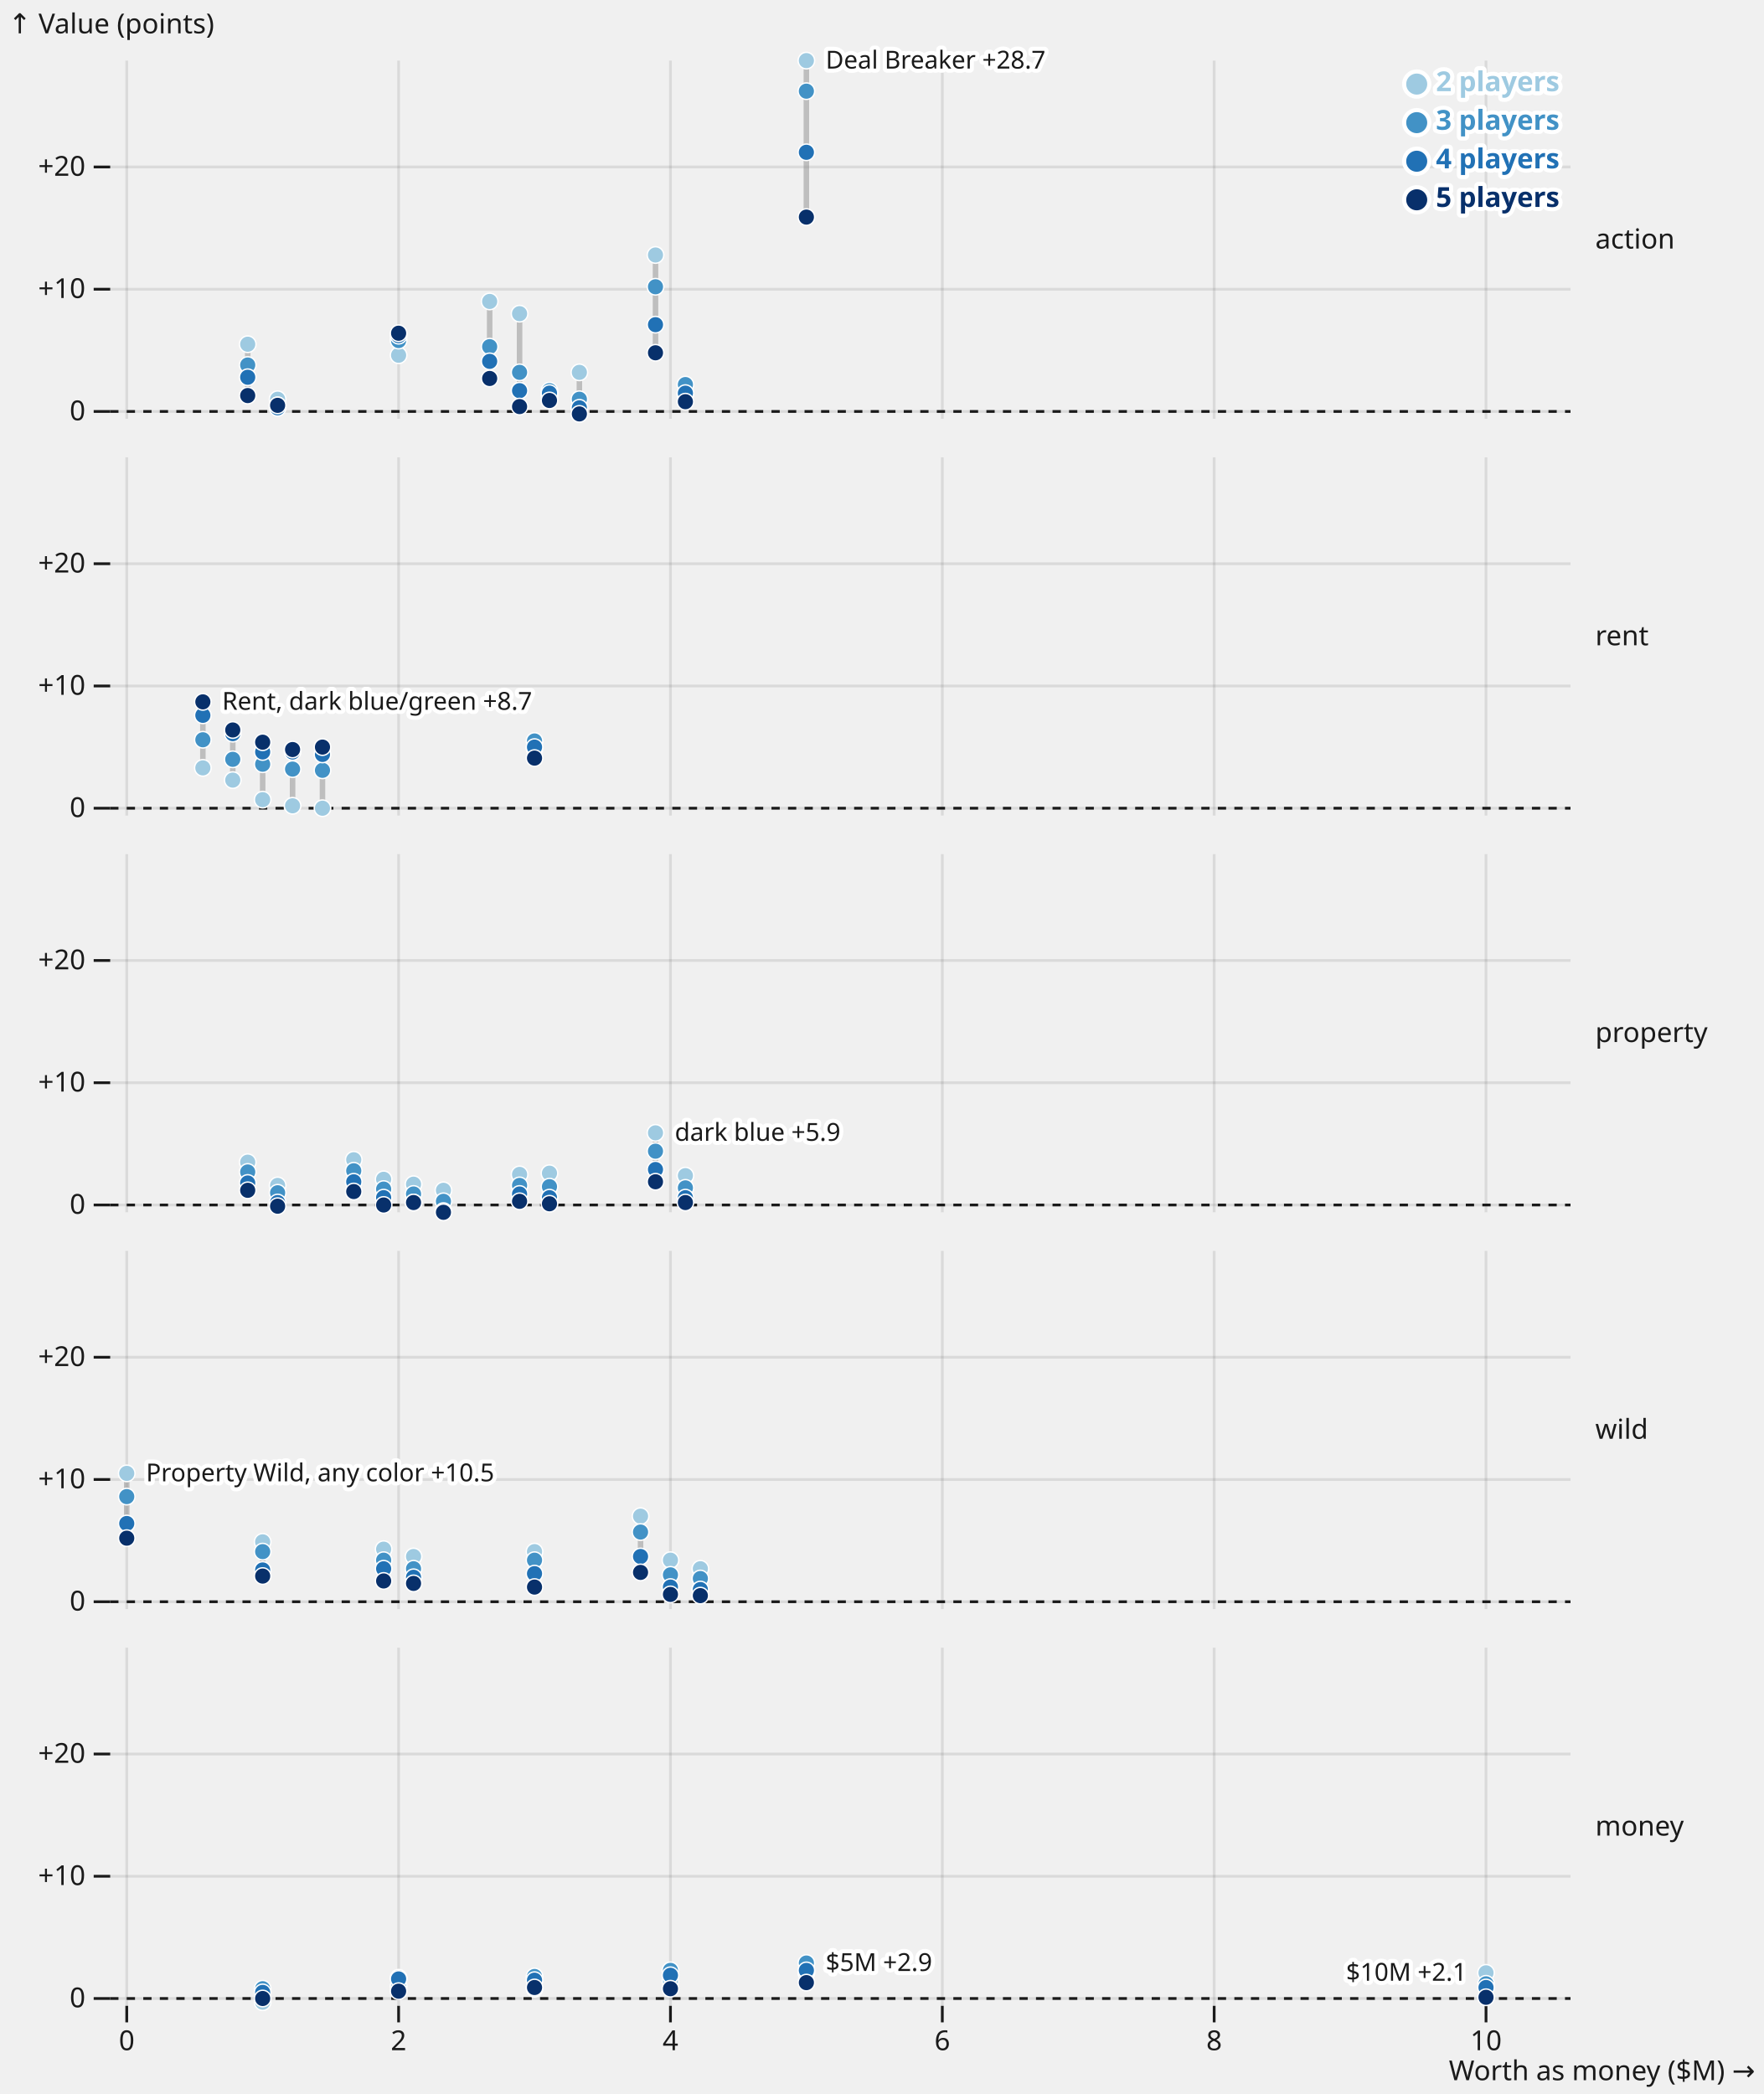
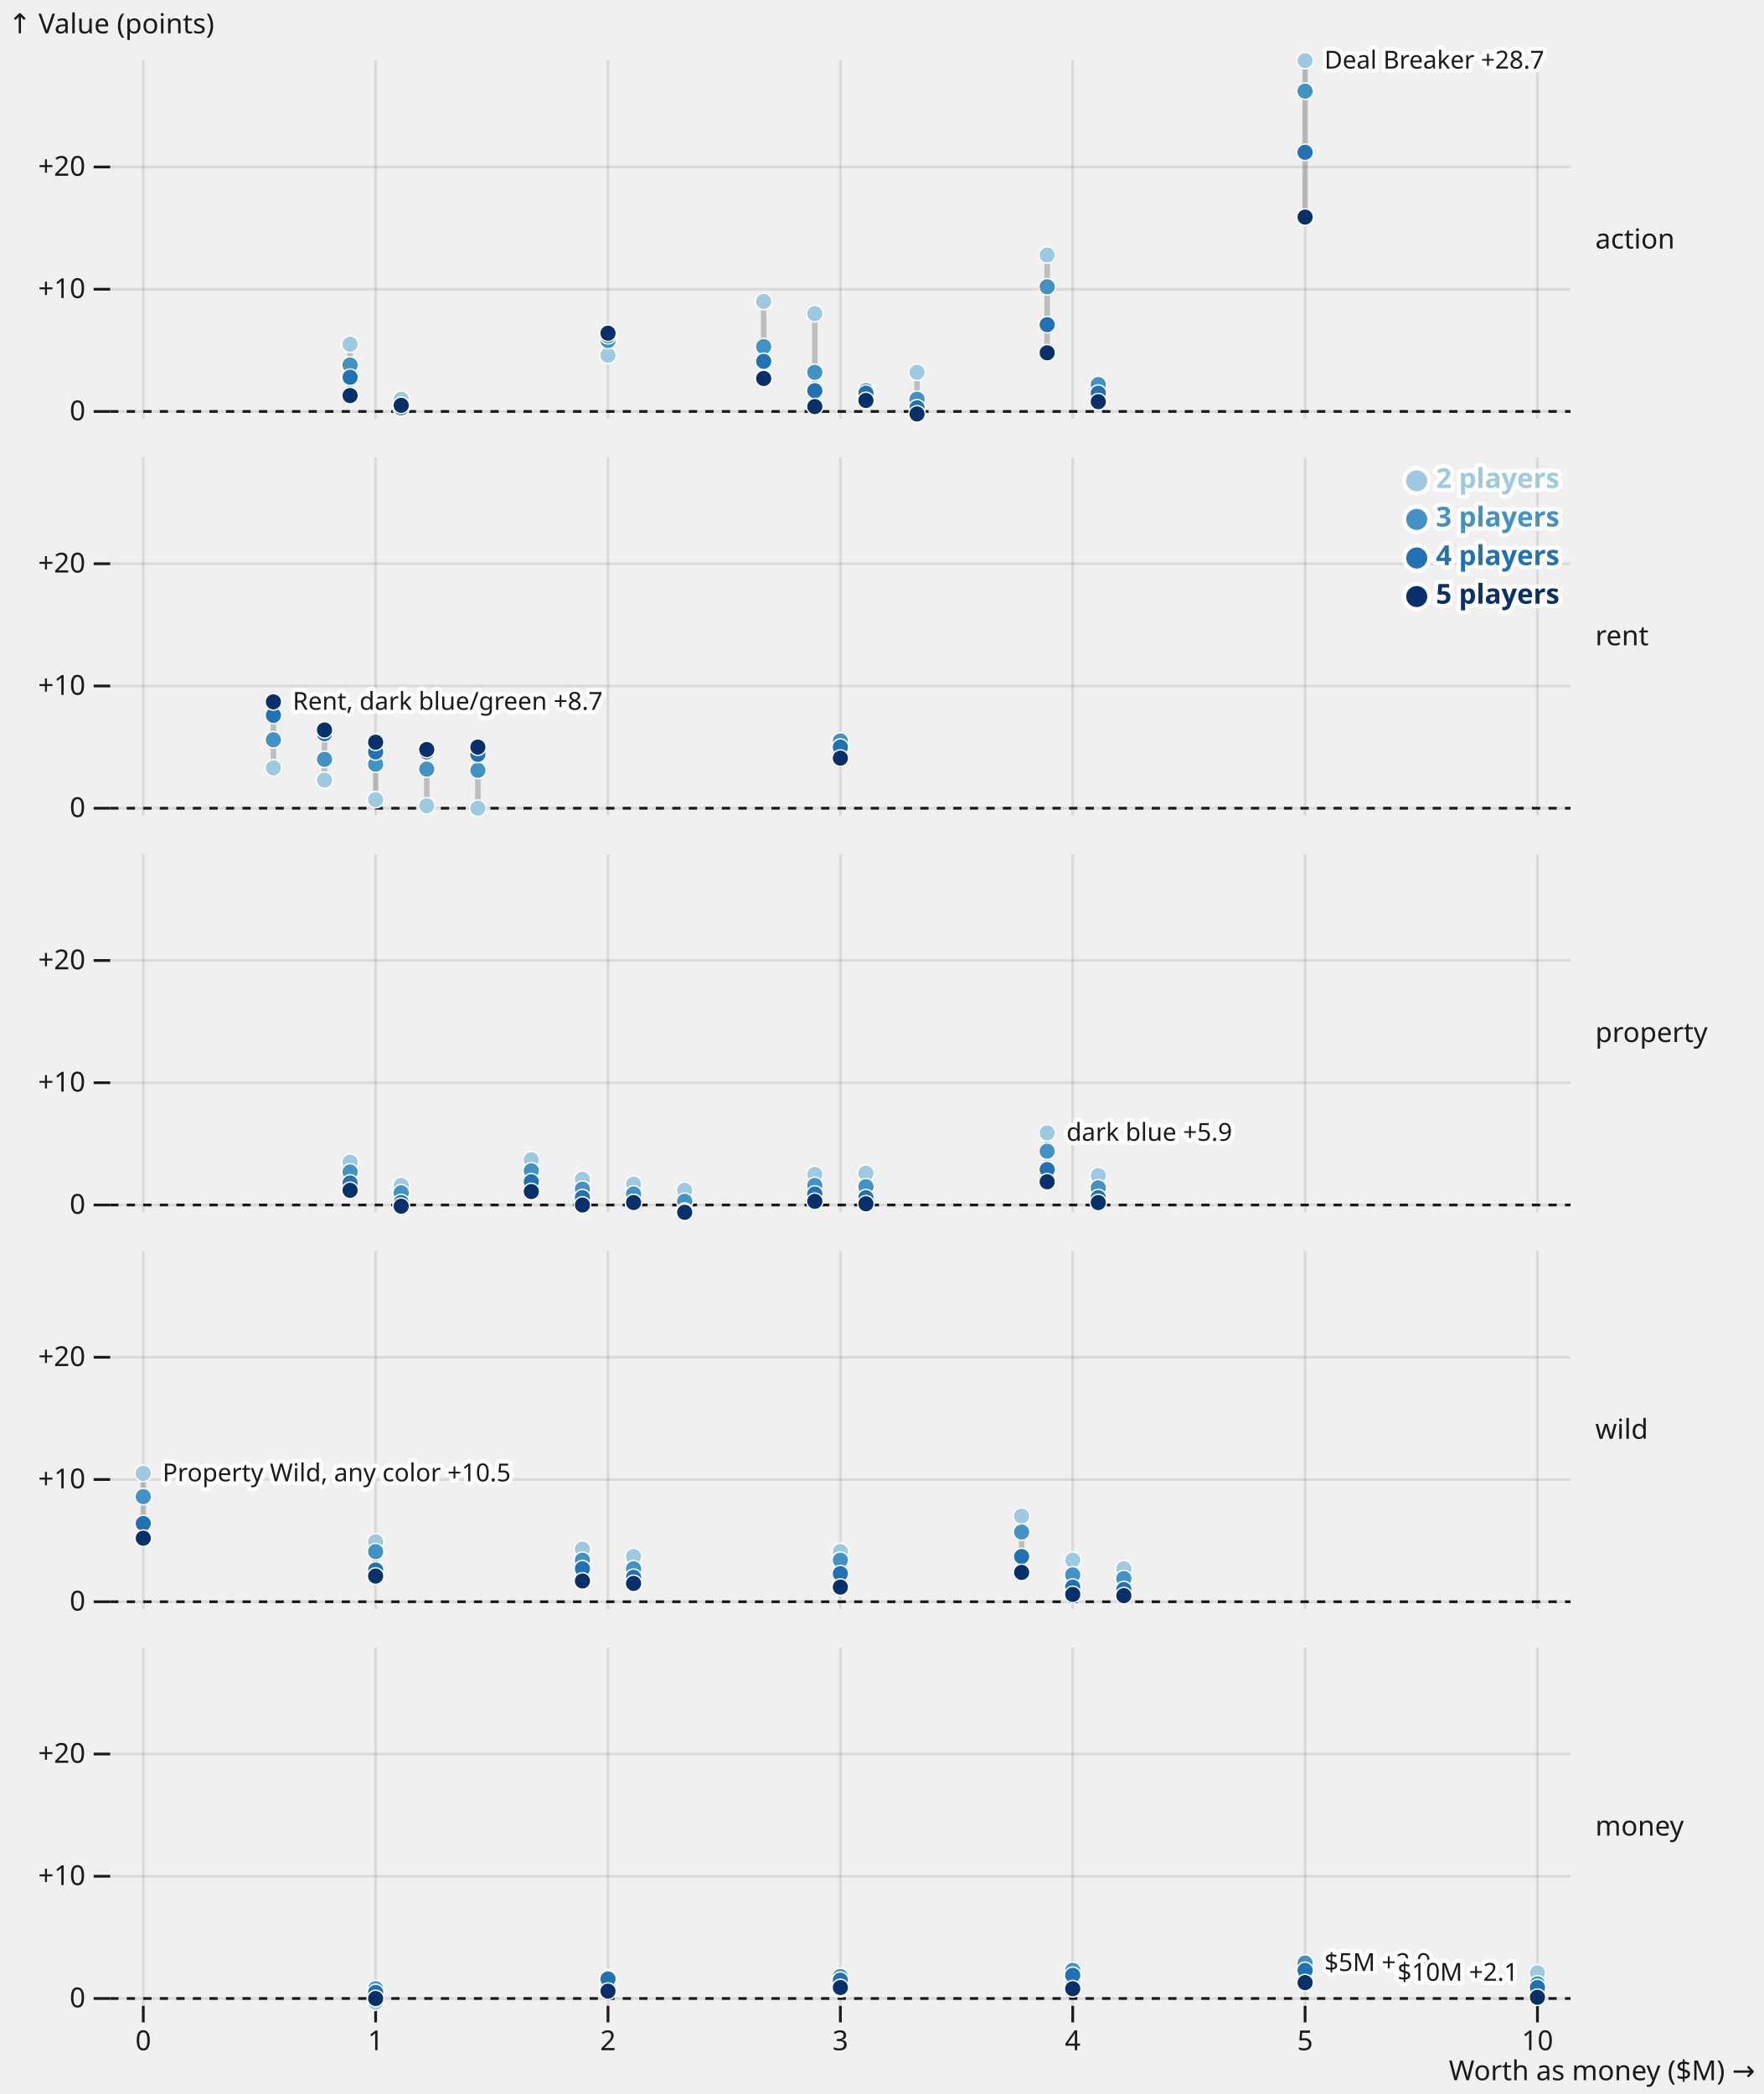
<svg xmlns="http://www.w3.org/2000/svg" class="plot-d6a7b5" fill="currentColor" font-family="system-ui, sans-serif" font-size="10" text-anchor="middle" width="640" height="760" viewBox="0 0 640 760" style="background: rgb(255, 255, 255); color: rgb(26, 26, 26);">
  <style>@media (prefers-color-scheme: dark) { :root { filter: invert(1) hue-rotate(180deg); background: none !important } }</style>
  <style>:where(.plot-d6a7b5) {
  --plot-background: white;
  display: block;
  height: auto;
  height: intrinsic;
  max-width: 100%;
}
:where(.plot-d6a7b5 text),
:where(.plot-d6a7b5 tspan) {
  white-space: pre;
}</style>
  <g aria-label="fy-axis tick label" transform="translate(9,0)">
    <g text-anchor="start" transform="translate(0,2)">
      <text y="0.32em" transform="translate(570,85)">action</text>
    </g>
    <g text-anchor="start" transform="translate(0,146)">
      <text y="0.32em" transform="translate(570,85)">rent</text>
    </g>
    <g text-anchor="start" transform="translate(0,290)">
      <text y="0.32em" transform="translate(570,85)">property</text>
    </g>
    <g text-anchor="start" transform="translate(0,434)">
      <text y="0.32em" transform="translate(570,85)">wild</text>
    </g>
    <g text-anchor="start" transform="translate(0,578)">
      <text y="0.32em" transform="translate(570,85)">money</text>
    </g>
  </g>
  <g aria-label="y-grid" aria-hidden="true">
    <g stroke="currentColor" stroke-opacity="0.1" transform="translate(0,2)">
      <line x1="40" x2="570" y1="147.338" y2="147.338" />
      <line x1="40" x2="570" y1="102.969" y2="102.969" />
      <line x1="40" x2="570" y1="58.601" y2="58.601" />
    </g>
    <g stroke="currentColor" stroke-opacity="0.1" transform="translate(0,146)">
      <line x1="40" x2="570" y1="147.338" y2="147.338" />
      <line x1="40" x2="570" y1="102.969" y2="102.969" />
      <line x1="40" x2="570" y1="58.601" y2="58.601" />
    </g>
    <g stroke="currentColor" stroke-opacity="0.1" transform="translate(0,290)">
      <line x1="40" x2="570" y1="147.338" y2="147.338" />
      <line x1="40" x2="570" y1="102.969" y2="102.969" />
      <line x1="40" x2="570" y1="58.601" y2="58.601" />
    </g>
    <g stroke="currentColor" stroke-opacity="0.1" transform="translate(0,434)">
      <line x1="40" x2="570" y1="147.338" y2="147.338" />
      <line x1="40" x2="570" y1="102.969" y2="102.969" />
      <line x1="40" x2="570" y1="58.601" y2="58.601" />
    </g>
    <g stroke="currentColor" stroke-opacity="0.1" transform="translate(0,578)">
      <line x1="40" x2="570" y1="147.338" y2="147.338" />
      <line x1="40" x2="570" y1="102.969" y2="102.969" />
      <line x1="40" x2="570" y1="58.601" y2="58.601" />
    </g>
  </g>
  <g aria-label="y-axis tick" aria-hidden="true">
    <g fill="none" stroke="currentColor" transform="translate(0,2)">
      <path transform="translate(40,147.3379)" d="M0,0L-6,0" />
      <path transform="translate(40,102.9693)" d="M0,0L-6,0" />
      <path transform="translate(40,58.60068)" d="M0,0L-6,0" />
    </g>
    <g fill="none" stroke="currentColor" transform="translate(0,146)">
      <path transform="translate(40,147.3379)" d="M0,0L-6,0" />
      <path transform="translate(40,102.9693)" d="M0,0L-6,0" />
      <path transform="translate(40,58.60068)" d="M0,0L-6,0" />
    </g>
    <g fill="none" stroke="currentColor" transform="translate(0,290)">
      <path transform="translate(40,147.3379)" d="M0,0L-6,0" />
      <path transform="translate(40,102.9693)" d="M0,0L-6,0" />
      <path transform="translate(40,58.60068)" d="M0,0L-6,0" />
    </g>
    <g fill="none" stroke="currentColor" transform="translate(0,434)">
      <path transform="translate(40,147.3379)" d="M0,0L-6,0" />
      <path transform="translate(40,102.9693)" d="M0,0L-6,0" />
      <path transform="translate(40,58.60068)" d="M0,0L-6,0" />
    </g>
    <g fill="none" stroke="currentColor" transform="translate(0,578)">
      <path transform="translate(40,147.3379)" d="M0,0L-6,0" />
      <path transform="translate(40,102.9693)" d="M0,0L-6,0" />
      <path transform="translate(40,58.60068)" d="M0,0L-6,0" />
    </g>
  </g>
  <g aria-label="y-axis tick label" transform="translate(-9,0)">
    <g text-anchor="end" font-variant="tabular-nums" transform="translate(0,2)">
      <text y="0.32em" transform="translate(40,147.3379)">0</text>
      <text y="0.32em" transform="translate(40,102.9693)">+10</text>
      <text y="0.32em" transform="translate(40,58.60068)">+20</text>
    </g>
    <g text-anchor="end" font-variant="tabular-nums" transform="translate(0,146)">
      <text y="0.32em" transform="translate(40,147.3379)">0</text>
      <text y="0.32em" transform="translate(40,102.9693)">+10</text>
      <text y="0.32em" transform="translate(40,58.60068)">+20</text>
    </g>
    <g text-anchor="end" font-variant="tabular-nums" transform="translate(0,290)">
      <text y="0.32em" transform="translate(40,147.3379)">0</text>
      <text y="0.32em" transform="translate(40,102.9693)">+10</text>
      <text y="0.32em" transform="translate(40,58.60068)">+20</text>
    </g>
    <g text-anchor="end" font-variant="tabular-nums" transform="translate(0,434)">
      <text y="0.32em" transform="translate(40,147.3379)">0</text>
      <text y="0.32em" transform="translate(40,102.9693)">+10</text>
      <text y="0.32em" transform="translate(40,58.60068)">+20</text>
    </g>
    <g text-anchor="end" font-variant="tabular-nums" transform="translate(0,578)">
      <text y="0.32em" transform="translate(40,147.3379)">0</text>
      <text y="0.32em" transform="translate(40,102.9693)">+10</text>
      <text y="0.32em" transform="translate(40,58.60068)">+20</text>
    </g>
  </g>
  <g aria-label="y-axis label" text-anchor="start" transform="translate(-37,-17)">
    <text y="0.71em" transform="translate(40,22)">↑ Value (points)</text>
  </g>
  <g aria-label="x-grid" aria-hidden="true">
    <g stroke="currentColor" stroke-opacity="0.1" transform="translate(0,2)">
-       <line x1="46" x2="46" y1="20" y2="150" />
-       <line x1="144.667" x2="144.667" y1="20" y2="150" />
-       <line x1="243.333" x2="243.333" y1="20" y2="150" />
-       <line x1="342" x2="342" y1="20" y2="150" />
-       <line x1="440.667" x2="440.667" y1="20" y2="150" />
-       <line x1="539.333" x2="539.333" y1="20" y2="150" />
+       <line x1="52" x2="52" y1="20" y2="150" />
+       <line x1="136.333" x2="136.333" y1="20" y2="150" />
+       <line x1="220.667" x2="220.667" y1="20" y2="150" />
+       <line x1="305" x2="305" y1="20" y2="150" />
+       <line x1="389.333" x2="389.333" y1="20" y2="150" />
+       <line x1="473.667" x2="473.667" y1="20" y2="150" />
+       <line x1="558" x2="558" y1="20" y2="150" />
    </g>
    <g stroke="currentColor" stroke-opacity="0.1" transform="translate(0,146)">
-       <line x1="46" x2="46" y1="20" y2="150" />
-       <line x1="144.667" x2="144.667" y1="20" y2="150" />
-       <line x1="243.333" x2="243.333" y1="20" y2="150" />
-       <line x1="342" x2="342" y1="20" y2="150" />
-       <line x1="440.667" x2="440.667" y1="20" y2="150" />
-       <line x1="539.333" x2="539.333" y1="20" y2="150" />
+       <line x1="52" x2="52" y1="20" y2="150" />
+       <line x1="136.333" x2="136.333" y1="20" y2="150" />
+       <line x1="220.667" x2="220.667" y1="20" y2="150" />
+       <line x1="305" x2="305" y1="20" y2="150" />
+       <line x1="389.333" x2="389.333" y1="20" y2="150" />
+       <line x1="473.667" x2="473.667" y1="20" y2="150" />
+       <line x1="558" x2="558" y1="20" y2="150" />
    </g>
    <g stroke="currentColor" stroke-opacity="0.1" transform="translate(0,290)">
-       <line x1="46" x2="46" y1="20" y2="150" />
-       <line x1="144.667" x2="144.667" y1="20" y2="150" />
-       <line x1="243.333" x2="243.333" y1="20" y2="150" />
-       <line x1="342" x2="342" y1="20" y2="150" />
-       <line x1="440.667" x2="440.667" y1="20" y2="150" />
-       <line x1="539.333" x2="539.333" y1="20" y2="150" />
+       <line x1="52" x2="52" y1="20" y2="150" />
+       <line x1="136.333" x2="136.333" y1="20" y2="150" />
+       <line x1="220.667" x2="220.667" y1="20" y2="150" />
+       <line x1="305" x2="305" y1="20" y2="150" />
+       <line x1="389.333" x2="389.333" y1="20" y2="150" />
+       <line x1="473.667" x2="473.667" y1="20" y2="150" />
+       <line x1="558" x2="558" y1="20" y2="150" />
    </g>
    <g stroke="currentColor" stroke-opacity="0.1" transform="translate(0,434)">
-       <line x1="46" x2="46" y1="20" y2="150" />
-       <line x1="144.667" x2="144.667" y1="20" y2="150" />
-       <line x1="243.333" x2="243.333" y1="20" y2="150" />
-       <line x1="342" x2="342" y1="20" y2="150" />
-       <line x1="440.667" x2="440.667" y1="20" y2="150" />
-       <line x1="539.333" x2="539.333" y1="20" y2="150" />
+       <line x1="52" x2="52" y1="20" y2="150" />
+       <line x1="136.333" x2="136.333" y1="20" y2="150" />
+       <line x1="220.667" x2="220.667" y1="20" y2="150" />
+       <line x1="305" x2="305" y1="20" y2="150" />
+       <line x1="389.333" x2="389.333" y1="20" y2="150" />
+       <line x1="473.667" x2="473.667" y1="20" y2="150" />
+       <line x1="558" x2="558" y1="20" y2="150" />
    </g>
    <g stroke="currentColor" stroke-opacity="0.1" transform="translate(0,578)">
-       <line x1="46" x2="46" y1="20" y2="150" />
-       <line x1="144.667" x2="144.667" y1="20" y2="150" />
-       <line x1="243.333" x2="243.333" y1="20" y2="150" />
-       <line x1="342" x2="342" y1="20" y2="150" />
-       <line x1="440.667" x2="440.667" y1="20" y2="150" />
-       <line x1="539.333" x2="539.333" y1="20" y2="150" />
+       <line x1="52" x2="52" y1="20" y2="150" />
+       <line x1="136.333" x2="136.333" y1="20" y2="150" />
+       <line x1="220.667" x2="220.667" y1="20" y2="150" />
+       <line x1="305" x2="305" y1="20" y2="150" />
+       <line x1="389.333" x2="389.333" y1="20" y2="150" />
+       <line x1="473.667" x2="473.667" y1="20" y2="150" />
+       <line x1="558" x2="558" y1="20" y2="150" />
    </g>
  </g>
  <g aria-label="x-axis tick" aria-hidden="true">
    <g fill="none" stroke="currentColor" transform="translate(0,578)">
-       <path transform="translate(46,150)" d="M0,0L0,6" />
-       <path transform="translate(144.6667,150)" d="M0,0L0,6" />
-       <path transform="translate(243.3333,150)" d="M0,0L0,6" />
-       <path transform="translate(342,150)" d="M0,0L0,6" />
-       <path transform="translate(440.6667,150)" d="M0,0L0,6" />
-       <path transform="translate(539.3333,150)" d="M0,0L0,6" />
+       <path transform="translate(52,150)" d="M0,0L0,6" />
+       <path transform="translate(136.3333,150)" d="M0,0L0,6" />
+       <path transform="translate(220.6667,150)" d="M0,0L0,6" />
+       <path transform="translate(305,150)" d="M0,0L0,6" />
+       <path transform="translate(389.3333,150)" d="M0,0L0,6" />
+       <path transform="translate(473.6667,150)" d="M0,0L0,6" />
+       <path transform="translate(558,150)" d="M0,0L0,6" />
    </g>
  </g>
  <g aria-label="x-axis tick label" transform="translate(0,9)">
    <g font-variant="tabular-nums" transform="translate(0,578)">
-       <text y="0.71em" transform="translate(46,150)">0</text>
-       <text y="0.71em" transform="translate(144.6667,150)">2</text>
-       <text y="0.71em" transform="translate(243.3333,150)">4</text>
-       <text y="0.71em" transform="translate(342,150)">6</text>
-       <text y="0.71em" transform="translate(440.6667,150)">8</text>
-       <text y="0.71em" transform="translate(539.3333,150)">10</text>
+       <text y="0.71em" transform="translate(52,150)">0</text>
+       <text y="0.71em" transform="translate(136.3333,150)">1</text>
+       <text y="0.71em" transform="translate(220.6667,150)">2</text>
+       <text y="0.71em" transform="translate(305,150)">3</text>
+       <text y="0.71em" transform="translate(389.3333,150)">4</text>
+       <text y="0.71em" transform="translate(473.6667,150)">5</text>
+       <text y="0.71em" transform="translate(558,150)">10</text>
    </g>
  </g>
  <g aria-label="x-axis label" text-anchor="end" transform="translate(67,27)">
    <text transform="translate(570,728)">Worth as money ($M) →</text>
  </g>
  <g aria-label="rule">
    <g stroke="#1a1a1a" stroke-dasharray="3,3" transform="translate(0,2)">
      <line x1="40" x2="570" y1="147.338" y2="147.338" />
    </g>
    <g stroke="#1a1a1a" stroke-dasharray="3,3" transform="translate(0,146)">
      <line x1="40" x2="570" y1="147.338" y2="147.338" />
    </g>
    <g stroke="#1a1a1a" stroke-dasharray="3,3" transform="translate(0,290)">
      <line x1="40" x2="570" y1="147.338" y2="147.338" />
    </g>
    <g stroke="#1a1a1a" stroke-dasharray="3,3" transform="translate(0,434)">
      <line x1="40" x2="570" y1="147.338" y2="147.338" />
    </g>
    <g stroke="#1a1a1a" stroke-dasharray="3,3" transform="translate(0,578)">
      <line x1="40" x2="570" y1="147.338" y2="147.338" />
    </g>
  </g>
  <g aria-label="rule">
    <g stroke="#8c8c8c" stroke-width="2" stroke-opacity="0.5" transform="translate(0,2)">
-       <line x1="292.667" x2="292.667" y1="76.792" y2="20" />
-       <line x1="237.907" x2="237.907" y1="126.041" y2="90.546" />
-       <line x1="144.667" x2="144.667" y1="126.928" y2="118.942" />
-       <line x1="177.72" x2="177.72" y1="135.358" y2="107.406" />
-       <line x1="89.907" x2="89.907" y1="141.57" y2="122.935" />
-       <line x1="188.573" x2="188.573" y1="145.563" y2="111.843" />
-       <line x1="199.427" x2="199.427" y1="143.345" y2="139.795" />
-       <line x1="248.76" x2="248.76" y1="143.788" y2="137.577" />
-       <line x1="100.76" x2="100.76" y1="146.007" y2="142.901" />
-       <line x1="210.28" x2="210.28" y1="148.225" y2="133.14" />
+       <line x1="473.667" x2="473.667" y1="76.792" y2="20" />
+       <line x1="380.057" x2="380.057" y1="126.041" y2="90.546" />
+       <line x1="220.667" x2="220.667" y1="126.928" y2="118.942" />
+       <line x1="277.17" x2="277.17" y1="135.358" y2="107.406" />
+       <line x1="127.057" x2="127.057" y1="141.57" y2="122.935" />
+       <line x1="295.723" x2="295.723" y1="145.563" y2="111.843" />
+       <line x1="314.277" x2="314.277" y1="143.345" y2="139.795" />
+       <line x1="398.61" x2="398.61" y1="143.788" y2="137.577" />
+       <line x1="145.61" x2="145.61" y1="146.007" y2="142.901" />
+       <line x1="332.83" x2="332.83" y1="148.225" y2="133.14" />
    </g>
    <g stroke="#8c8c8c" stroke-width="2" stroke-opacity="0.5" transform="translate(0,146)">
-       <line x1="73.627" x2="73.627" y1="132.696" y2="108.737" />
-       <line x1="84.48" x2="84.48" y1="137.133" y2="118.942" />
-       <line x1="194" x2="194" y1="129.147" y2="122.935" />
-       <line x1="95.333" x2="95.333" y1="144.232" y2="123.379" />
-       <line x1="106.187" x2="106.187" y1="146.451" y2="126.041" />
-       <line x1="117.04" x2="117.04" y1="147.338" y2="125.154" />
+       <line x1="99.227" x2="99.227" y1="132.696" y2="108.737" />
+       <line x1="117.78" x2="117.78" y1="137.133" y2="118.942" />
+       <line x1="305" x2="305" y1="129.147" y2="122.935" />
+       <line x1="136.333" x2="136.333" y1="144.232" y2="123.379" />
+       <line x1="154.887" x2="154.887" y1="146.451" y2="126.041" />
+       <line x1="173.44" x2="173.44" y1="147.338" y2="125.154" />
    </g>
    <g stroke="#8c8c8c" stroke-width="2" stroke-opacity="0.5" transform="translate(0,290)">
-       <line x1="237.907" x2="237.907" y1="138.908" y2="121.16" />
-       <line x1="128.387" x2="128.387" y1="142.457" y2="130.922" />
-       <line x1="89.907" x2="89.907" y1="142.014" y2="131.809" />
-       <line x1="188.573" x2="188.573" y1="146.007" y2="136.246" />
-       <line x1="199.427" x2="199.427" y1="146.894" y2="135.802" />
-       <line x1="139.24" x2="139.24" y1="147.338" y2="138.02" />
-       <line x1="248.76" x2="248.76" y1="146.451" y2="136.689" />
-       <line x1="150.093" x2="150.093" y1="146.451" y2="139.795" />
-       <line x1="100.76" x2="100.76" y1="147.782" y2="140.239" />
-       <line x1="160.947" x2="160.947" y1="150" y2="142.014" />
+       <line x1="380.057" x2="380.057" y1="138.908" y2="121.16" />
+       <line x1="192.837" x2="192.837" y1="142.457" y2="130.922" />
+       <line x1="127.057" x2="127.057" y1="142.014" y2="131.809" />
+       <line x1="295.723" x2="295.723" y1="146.007" y2="136.246" />
+       <line x1="314.277" x2="314.277" y1="146.894" y2="135.802" />
+       <line x1="211.39" x2="211.39" y1="147.338" y2="138.02" />
+       <line x1="398.61" x2="398.61" y1="146.451" y2="136.689" />
+       <line x1="229.943" x2="229.943" y1="146.451" y2="139.795" />
+       <line x1="145.61" x2="145.61" y1="147.782" y2="140.239" />
+       <line x1="248.497" x2="248.497" y1="150" y2="142.014" />
    </g>
    <g stroke="#8c8c8c" stroke-width="2" stroke-opacity="0.5" transform="translate(0,434)">
-       <line x1="46" x2="46" y1="124.266" y2="100.751" />
-       <line x1="232.48" x2="232.48" y1="136.689" y2="116.28" />
-       <line x1="139.24" x2="139.24" y1="139.795" y2="128.259" />
-       <line x1="95.333" x2="95.333" y1="138.02" y2="125.597" />
-       <line x1="194" x2="194" y1="142.014" y2="129.147" />
-       <line x1="150.093" x2="150.093" y1="140.683" y2="130.922" />
-       <line x1="243.333" x2="243.333" y1="144.676" y2="132.253" />
-       <line x1="254.187" x2="254.187" y1="145.119" y2="135.358" />
+       <line x1="52" x2="52" y1="124.266" y2="100.751" />
+       <line x1="370.78" x2="370.78" y1="136.689" y2="116.28" />
+       <line x1="211.39" x2="211.39" y1="139.795" y2="128.259" />
+       <line x1="136.333" x2="136.333" y1="138.02" y2="125.597" />
+       <line x1="305" x2="305" y1="142.014" y2="129.147" />
+       <line x1="229.943" x2="229.943" y1="140.683" y2="130.922" />
+       <line x1="389.333" x2="389.333" y1="144.676" y2="132.253" />
+       <line x1="407.887" x2="407.887" y1="145.119" y2="135.358" />
    </g>
    <g stroke="#8c8c8c" stroke-width="2" stroke-opacity="0.5" transform="translate(0,578)">
-       <line x1="292.667" x2="292.667" y1="141.57" y2="134.471" />
-       <line x1="243.333" x2="243.333" y1="143.788" y2="137.133" />
-       <line x1="144.667" x2="144.667" y1="144.676" y2="139.795" />
-       <line x1="194" x2="194" y1="143.788" y2="139.352" />
-       <line x1="539.333" x2="539.333" y1="146.894" y2="138.02" />
-       <line x1="95.333" x2="95.333" y1="148.669" y2="143.788" />
+       <line x1="473.667" x2="473.667" y1="141.57" y2="134.471" />
+       <line x1="389.333" x2="389.333" y1="143.788" y2="137.133" />
+       <line x1="220.667" x2="220.667" y1="144.676" y2="139.795" />
+       <line x1="305" x2="305" y1="143.788" y2="139.352" />
+       <line x1="558" x2="558" y1="146.894" y2="138.02" />
+       <line x1="136.333" x2="136.333" y1="148.669" y2="143.788" />
    </g>
  </g>
  <g aria-label="dot">
    <g stroke="#ffffff" stroke-width="0.5" transform="translate(0,2)">
-       <circle cx="292.667" cy="20" r="3" fill="#9ecae1" />
-       <circle cx="292.667" cy="31.092" r="3" fill="#4292c6" />
-       <circle cx="292.667" cy="53.276" r="3" fill="#2171b5" />
-       <circle cx="292.667" cy="76.792" r="3" fill="#08306b" />
-       <circle cx="237.907" cy="90.546" r="3" fill="#9ecae1" />
-       <circle cx="237.907" cy="102.082" r="3" fill="#4292c6" />
-       <circle cx="237.907" cy="115.836" r="3" fill="#2171b5" />
-       <circle cx="237.907" cy="126.041" r="3" fill="#08306b" />
-       <circle cx="144.667" cy="126.928" r="3" fill="#9ecae1" />
-       <circle cx="144.667" cy="121.604" r="3" fill="#4292c6" />
-       <circle cx="144.667" cy="119.829" r="3" fill="#2171b5" />
-       <circle cx="144.667" cy="118.942" r="3" fill="#08306b" />
-       <circle cx="177.72" cy="107.406" r="3" fill="#9ecae1" />
-       <circle cx="177.72" cy="123.823" r="3" fill="#4292c6" />
-       <circle cx="177.72" cy="129.147" r="3" fill="#2171b5" />
-       <circle cx="177.72" cy="135.358" r="3" fill="#08306b" />
-       <circle cx="89.907" cy="122.935" r="3" fill="#9ecae1" />
-       <circle cx="89.907" cy="130.478" r="3" fill="#4292c6" />
-       <circle cx="89.907" cy="134.915" r="3" fill="#2171b5" />
-       <circle cx="89.907" cy="141.57" r="3" fill="#08306b" />
-       <circle cx="188.573" cy="111.843" r="3" fill="#9ecae1" />
-       <circle cx="188.573" cy="133.14" r="3" fill="#4292c6" />
-       <circle cx="188.573" cy="139.795" r="3" fill="#2171b5" />
-       <circle cx="188.573" cy="145.563" r="3" fill="#08306b" />
-       <circle cx="199.427" cy="141.57" r="3" fill="#9ecae1" />
-       <circle cx="199.427" cy="139.795" r="3" fill="#4292c6" />
-       <circle cx="199.427" cy="140.683" r="3" fill="#2171b5" />
-       <circle cx="199.427" cy="143.345" r="3" fill="#08306b" />
-       <circle cx="248.76" cy="141.126" r="3" fill="#9ecae1" />
-       <circle cx="248.76" cy="137.577" r="3" fill="#4292c6" />
-       <circle cx="248.76" cy="140.683" r="3" fill="#2171b5" />
-       <circle cx="248.76" cy="143.788" r="3" fill="#08306b" />
-       <circle cx="100.76" cy="142.901" r="3" fill="#9ecae1" />
-       <circle cx="100.76" cy="145.119" r="3" fill="#4292c6" />
-       <circle cx="100.76" cy="146.007" r="3" fill="#2171b5" />
-       <circle cx="100.76" cy="145.119" r="3" fill="#08306b" />
-       <circle cx="210.28" cy="133.14" r="3" fill="#9ecae1" />
-       <circle cx="210.28" cy="142.901" r="3" fill="#4292c6" />
-       <circle cx="210.28" cy="146.007" r="3" fill="#2171b5" />
-       <circle cx="210.28" cy="148.225" r="3" fill="#08306b" />
+       <circle cx="473.667" cy="20" r="3" fill="#9ecae1" />
+       <circle cx="473.667" cy="31.092" r="3" fill="#4292c6" />
+       <circle cx="473.667" cy="53.276" r="3" fill="#2171b5" />
+       <circle cx="473.667" cy="76.792" r="3" fill="#08306b" />
+       <circle cx="380.057" cy="90.546" r="3" fill="#9ecae1" />
+       <circle cx="380.057" cy="102.082" r="3" fill="#4292c6" />
+       <circle cx="380.057" cy="115.836" r="3" fill="#2171b5" />
+       <circle cx="380.057" cy="126.041" r="3" fill="#08306b" />
+       <circle cx="220.667" cy="126.928" r="3" fill="#9ecae1" />
+       <circle cx="220.667" cy="121.604" r="3" fill="#4292c6" />
+       <circle cx="220.667" cy="119.829" r="3" fill="#2171b5" />
+       <circle cx="220.667" cy="118.942" r="3" fill="#08306b" />
+       <circle cx="277.17" cy="107.406" r="3" fill="#9ecae1" />
+       <circle cx="277.17" cy="123.823" r="3" fill="#4292c6" />
+       <circle cx="277.17" cy="129.147" r="3" fill="#2171b5" />
+       <circle cx="277.17" cy="135.358" r="3" fill="#08306b" />
+       <circle cx="127.057" cy="122.935" r="3" fill="#9ecae1" />
+       <circle cx="127.057" cy="130.478" r="3" fill="#4292c6" />
+       <circle cx="127.057" cy="134.915" r="3" fill="#2171b5" />
+       <circle cx="127.057" cy="141.57" r="3" fill="#08306b" />
+       <circle cx="295.723" cy="111.843" r="3" fill="#9ecae1" />
+       <circle cx="295.723" cy="133.14" r="3" fill="#4292c6" />
+       <circle cx="295.723" cy="139.795" r="3" fill="#2171b5" />
+       <circle cx="295.723" cy="145.563" r="3" fill="#08306b" />
+       <circle cx="314.277" cy="141.57" r="3" fill="#9ecae1" />
+       <circle cx="314.277" cy="139.795" r="3" fill="#4292c6" />
+       <circle cx="314.277" cy="140.683" r="3" fill="#2171b5" />
+       <circle cx="314.277" cy="143.345" r="3" fill="#08306b" />
+       <circle cx="398.61" cy="141.126" r="3" fill="#9ecae1" />
+       <circle cx="398.61" cy="137.577" r="3" fill="#4292c6" />
+       <circle cx="398.61" cy="140.683" r="3" fill="#2171b5" />
+       <circle cx="398.61" cy="143.788" r="3" fill="#08306b" />
+       <circle cx="145.61" cy="142.901" r="3" fill="#9ecae1" />
+       <circle cx="145.61" cy="145.119" r="3" fill="#4292c6" />
+       <circle cx="145.61" cy="146.007" r="3" fill="#2171b5" />
+       <circle cx="145.61" cy="145.119" r="3" fill="#08306b" />
+       <circle cx="332.83" cy="133.14" r="3" fill="#9ecae1" />
+       <circle cx="332.83" cy="142.901" r="3" fill="#4292c6" />
+       <circle cx="332.83" cy="146.007" r="3" fill="#2171b5" />
+       <circle cx="332.83" cy="148.225" r="3" fill="#08306b" />
    </g>
    <g stroke="#ffffff" stroke-width="0.5" transform="translate(0,146)">
-       <circle cx="73.627" cy="132.696" r="3" fill="#9ecae1" />
-       <circle cx="73.627" cy="122.491" r="3" fill="#4292c6" />
-       <circle cx="73.627" cy="113.618" r="3" fill="#2171b5" />
-       <circle cx="73.627" cy="108.737" r="3" fill="#08306b" />
-       <circle cx="84.48" cy="137.133" r="3" fill="#9ecae1" />
-       <circle cx="84.48" cy="129.59" r="3" fill="#4292c6" />
-       <circle cx="84.48" cy="120.273" r="3" fill="#2171b5" />
-       <circle cx="84.48" cy="118.942" r="3" fill="#08306b" />
-       <circle cx="194" cy="125.597" r="3" fill="#9ecae1" />
-       <circle cx="194" cy="122.935" r="3" fill="#4292c6" />
-       <circle cx="194" cy="125.154" r="3" fill="#2171b5" />
-       <circle cx="194" cy="129.147" r="3" fill="#08306b" />
-       <circle cx="95.333" cy="144.232" r="3" fill="#9ecae1" />
-       <circle cx="95.333" cy="131.365" r="3" fill="#4292c6" />
-       <circle cx="95.333" cy="126.928" r="3" fill="#2171b5" />
-       <circle cx="95.333" cy="123.379" r="3" fill="#08306b" />
-       <circle cx="106.187" cy="146.451" r="3" fill="#9ecae1" />
-       <circle cx="106.187" cy="133.14" r="3" fill="#4292c6" />
-       <circle cx="106.187" cy="126.928" r="3" fill="#2171b5" />
-       <circle cx="106.187" cy="126.041" r="3" fill="#08306b" />
-       <circle cx="117.04" cy="147.338" r="3" fill="#9ecae1" />
-       <circle cx="117.04" cy="133.584" r="3" fill="#4292c6" />
-       <circle cx="117.04" cy="127.816" r="3" fill="#2171b5" />
-       <circle cx="117.04" cy="125.154" r="3" fill="#08306b" />
+       <circle cx="99.227" cy="132.696" r="3" fill="#9ecae1" />
+       <circle cx="99.227" cy="122.491" r="3" fill="#4292c6" />
+       <circle cx="99.227" cy="113.618" r="3" fill="#2171b5" />
+       <circle cx="99.227" cy="108.737" r="3" fill="#08306b" />
+       <circle cx="117.78" cy="137.133" r="3" fill="#9ecae1" />
+       <circle cx="117.78" cy="129.59" r="3" fill="#4292c6" />
+       <circle cx="117.78" cy="120.273" r="3" fill="#2171b5" />
+       <circle cx="117.78" cy="118.942" r="3" fill="#08306b" />
+       <circle cx="305" cy="125.597" r="3" fill="#9ecae1" />
+       <circle cx="305" cy="122.935" r="3" fill="#4292c6" />
+       <circle cx="305" cy="125.154" r="3" fill="#2171b5" />
+       <circle cx="305" cy="129.147" r="3" fill="#08306b" />
+       <circle cx="136.333" cy="144.232" r="3" fill="#9ecae1" />
+       <circle cx="136.333" cy="131.365" r="3" fill="#4292c6" />
+       <circle cx="136.333" cy="126.928" r="3" fill="#2171b5" />
+       <circle cx="136.333" cy="123.379" r="3" fill="#08306b" />
+       <circle cx="154.887" cy="146.451" r="3" fill="#9ecae1" />
+       <circle cx="154.887" cy="133.14" r="3" fill="#4292c6" />
+       <circle cx="154.887" cy="126.928" r="3" fill="#2171b5" />
+       <circle cx="154.887" cy="126.041" r="3" fill="#08306b" />
+       <circle cx="173.44" cy="147.338" r="3" fill="#9ecae1" />
+       <circle cx="173.44" cy="133.584" r="3" fill="#4292c6" />
+       <circle cx="173.44" cy="127.816" r="3" fill="#2171b5" />
+       <circle cx="173.44" cy="125.154" r="3" fill="#08306b" />
    </g>
    <g stroke="#ffffff" stroke-width="0.5" transform="translate(0,290)">
-       <circle cx="237.907" cy="121.16" r="3" fill="#9ecae1" />
-       <circle cx="237.907" cy="127.816" r="3" fill="#4292c6" />
-       <circle cx="237.907" cy="134.471" r="3" fill="#2171b5" />
-       <circle cx="237.907" cy="138.908" r="3" fill="#08306b" />
-       <circle cx="128.387" cy="130.922" r="3" fill="#9ecae1" />
-       <circle cx="128.387" cy="134.915" r="3" fill="#4292c6" />
-       <circle cx="128.387" cy="138.908" r="3" fill="#2171b5" />
-       <circle cx="128.387" cy="142.457" r="3" fill="#08306b" />
-       <circle cx="89.907" cy="131.809" r="3" fill="#9ecae1" />
-       <circle cx="89.907" cy="135.358" r="3" fill="#4292c6" />
-       <circle cx="89.907" cy="139.352" r="3" fill="#2171b5" />
-       <circle cx="89.907" cy="142.014" r="3" fill="#08306b" />
-       <circle cx="188.573" cy="136.246" r="3" fill="#9ecae1" />
-       <circle cx="188.573" cy="140.239" r="3" fill="#4292c6" />
-       <circle cx="188.573" cy="143.345" r="3" fill="#2171b5" />
-       <circle cx="188.573" cy="146.007" r="3" fill="#08306b" />
-       <circle cx="199.427" cy="135.802" r="3" fill="#9ecae1" />
-       <circle cx="199.427" cy="140.683" r="3" fill="#4292c6" />
-       <circle cx="199.427" cy="144.676" r="3" fill="#2171b5" />
-       <circle cx="199.427" cy="146.894" r="3" fill="#08306b" />
-       <circle cx="139.24" cy="138.02" r="3" fill="#9ecae1" />
-       <circle cx="139.24" cy="141.57" r="3" fill="#4292c6" />
-       <circle cx="139.24" cy="144.676" r="3" fill="#2171b5" />
-       <circle cx="139.24" cy="147.338" r="3" fill="#08306b" />
-       <circle cx="248.76" cy="136.689" r="3" fill="#9ecae1" />
-       <circle cx="248.76" cy="141.126" r="3" fill="#4292c6" />
-       <circle cx="248.76" cy="144.676" r="3" fill="#2171b5" />
-       <circle cx="248.76" cy="146.451" r="3" fill="#08306b" />
-       <circle cx="150.093" cy="139.795" r="3" fill="#9ecae1" />
-       <circle cx="150.093" cy="143.345" r="3" fill="#4292c6" />
-       <circle cx="150.093" cy="146.451" r="3" fill="#2171b5" />
-       <circle cx="150.093" cy="146.451" r="3" fill="#08306b" />
-       <circle cx="100.76" cy="140.239" r="3" fill="#9ecae1" />
-       <circle cx="100.76" cy="142.901" r="3" fill="#4292c6" />
-       <circle cx="100.76" cy="146.451" r="3" fill="#2171b5" />
-       <circle cx="100.76" cy="147.782" r="3" fill="#08306b" />
-       <circle cx="160.947" cy="142.014" r="3" fill="#9ecae1" />
-       <circle cx="160.947" cy="146.007" r="3" fill="#4292c6" />
-       <circle cx="160.947" cy="149.556" r="3" fill="#2171b5" />
-       <circle cx="160.947" cy="150" r="3" fill="#08306b" />
+       <circle cx="380.057" cy="121.16" r="3" fill="#9ecae1" />
+       <circle cx="380.057" cy="127.816" r="3" fill="#4292c6" />
+       <circle cx="380.057" cy="134.471" r="3" fill="#2171b5" />
+       <circle cx="380.057" cy="138.908" r="3" fill="#08306b" />
+       <circle cx="192.837" cy="130.922" r="3" fill="#9ecae1" />
+       <circle cx="192.837" cy="134.915" r="3" fill="#4292c6" />
+       <circle cx="192.837" cy="138.908" r="3" fill="#2171b5" />
+       <circle cx="192.837" cy="142.457" r="3" fill="#08306b" />
+       <circle cx="127.057" cy="131.809" r="3" fill="#9ecae1" />
+       <circle cx="127.057" cy="135.358" r="3" fill="#4292c6" />
+       <circle cx="127.057" cy="139.352" r="3" fill="#2171b5" />
+       <circle cx="127.057" cy="142.014" r="3" fill="#08306b" />
+       <circle cx="295.723" cy="136.246" r="3" fill="#9ecae1" />
+       <circle cx="295.723" cy="140.239" r="3" fill="#4292c6" />
+       <circle cx="295.723" cy="143.345" r="3" fill="#2171b5" />
+       <circle cx="295.723" cy="146.007" r="3" fill="#08306b" />
+       <circle cx="314.277" cy="135.802" r="3" fill="#9ecae1" />
+       <circle cx="314.277" cy="140.683" r="3" fill="#4292c6" />
+       <circle cx="314.277" cy="144.676" r="3" fill="#2171b5" />
+       <circle cx="314.277" cy="146.894" r="3" fill="#08306b" />
+       <circle cx="211.39" cy="138.02" r="3" fill="#9ecae1" />
+       <circle cx="211.39" cy="141.57" r="3" fill="#4292c6" />
+       <circle cx="211.39" cy="144.676" r="3" fill="#2171b5" />
+       <circle cx="211.39" cy="147.338" r="3" fill="#08306b" />
+       <circle cx="398.61" cy="136.689" r="3" fill="#9ecae1" />
+       <circle cx="398.61" cy="141.126" r="3" fill="#4292c6" />
+       <circle cx="398.61" cy="144.676" r="3" fill="#2171b5" />
+       <circle cx="398.61" cy="146.451" r="3" fill="#08306b" />
+       <circle cx="229.943" cy="139.795" r="3" fill="#9ecae1" />
+       <circle cx="229.943" cy="143.345" r="3" fill="#4292c6" />
+       <circle cx="229.943" cy="146.451" r="3" fill="#2171b5" />
+       <circle cx="229.943" cy="146.451" r="3" fill="#08306b" />
+       <circle cx="145.61" cy="140.239" r="3" fill="#9ecae1" />
+       <circle cx="145.61" cy="142.901" r="3" fill="#4292c6" />
+       <circle cx="145.61" cy="146.451" r="3" fill="#2171b5" />
+       <circle cx="145.61" cy="147.782" r="3" fill="#08306b" />
+       <circle cx="248.497" cy="142.014" r="3" fill="#9ecae1" />
+       <circle cx="248.497" cy="146.007" r="3" fill="#4292c6" />
+       <circle cx="248.497" cy="149.556" r="3" fill="#2171b5" />
+       <circle cx="248.497" cy="150" r="3" fill="#08306b" />
    </g>
    <g stroke="#ffffff" stroke-width="0.5" transform="translate(0,434)">
-       <circle cx="46" cy="100.751" r="3" fill="#9ecae1" />
-       <circle cx="46" cy="109.181" r="3" fill="#4292c6" />
-       <circle cx="46" cy="118.942" r="3" fill="#2171b5" />
-       <circle cx="46" cy="124.266" r="3" fill="#08306b" />
-       <circle cx="232.48" cy="116.28" r="3" fill="#9ecae1" />
-       <circle cx="232.48" cy="122.048" r="3" fill="#4292c6" />
-       <circle cx="232.48" cy="130.922" r="3" fill="#2171b5" />
-       <circle cx="232.48" cy="136.689" r="3" fill="#08306b" />
-       <circle cx="139.24" cy="128.259" r="3" fill="#9ecae1" />
-       <circle cx="139.24" cy="132.253" r="3" fill="#4292c6" />
-       <circle cx="139.24" cy="135.358" r="3" fill="#2171b5" />
-       <circle cx="139.24" cy="139.795" r="3" fill="#08306b" />
-       <circle cx="95.333" cy="125.597" r="3" fill="#9ecae1" />
-       <circle cx="95.333" cy="129.147" r="3" fill="#4292c6" />
-       <circle cx="95.333" cy="135.802" r="3" fill="#2171b5" />
-       <circle cx="95.333" cy="138.02" r="3" fill="#08306b" />
-       <circle cx="194" cy="129.147" r="3" fill="#9ecae1" />
-       <circle cx="194" cy="132.253" r="3" fill="#4292c6" />
-       <circle cx="194" cy="137.133" r="3" fill="#2171b5" />
-       <circle cx="194" cy="142.014" r="3" fill="#08306b" />
-       <circle cx="150.093" cy="130.922" r="3" fill="#9ecae1" />
-       <circle cx="150.093" cy="135.358" r="3" fill="#4292c6" />
-       <circle cx="150.093" cy="138.464" r="3" fill="#2171b5" />
-       <circle cx="150.093" cy="140.683" r="3" fill="#08306b" />
-       <circle cx="243.333" cy="132.253" r="3" fill="#9ecae1" />
-       <circle cx="243.333" cy="137.577" r="3" fill="#4292c6" />
-       <circle cx="243.333" cy="142.014" r="3" fill="#2171b5" />
-       <circle cx="243.333" cy="144.676" r="3" fill="#08306b" />
-       <circle cx="254.187" cy="135.358" r="3" fill="#9ecae1" />
-       <circle cx="254.187" cy="138.908" r="3" fill="#4292c6" />
-       <circle cx="254.187" cy="142.901" r="3" fill="#2171b5" />
-       <circle cx="254.187" cy="145.119" r="3" fill="#08306b" />
+       <circle cx="52" cy="100.751" r="3" fill="#9ecae1" />
+       <circle cx="52" cy="109.181" r="3" fill="#4292c6" />
+       <circle cx="52" cy="118.942" r="3" fill="#2171b5" />
+       <circle cx="52" cy="124.266" r="3" fill="#08306b" />
+       <circle cx="370.78" cy="116.28" r="3" fill="#9ecae1" />
+       <circle cx="370.78" cy="122.048" r="3" fill="#4292c6" />
+       <circle cx="370.78" cy="130.922" r="3" fill="#2171b5" />
+       <circle cx="370.78" cy="136.689" r="3" fill="#08306b" />
+       <circle cx="211.39" cy="128.259" r="3" fill="#9ecae1" />
+       <circle cx="211.39" cy="132.253" r="3" fill="#4292c6" />
+       <circle cx="211.39" cy="135.358" r="3" fill="#2171b5" />
+       <circle cx="211.39" cy="139.795" r="3" fill="#08306b" />
+       <circle cx="136.333" cy="125.597" r="3" fill="#9ecae1" />
+       <circle cx="136.333" cy="129.147" r="3" fill="#4292c6" />
+       <circle cx="136.333" cy="135.802" r="3" fill="#2171b5" />
+       <circle cx="136.333" cy="138.02" r="3" fill="#08306b" />
+       <circle cx="305" cy="129.147" r="3" fill="#9ecae1" />
+       <circle cx="305" cy="132.253" r="3" fill="#4292c6" />
+       <circle cx="305" cy="137.133" r="3" fill="#2171b5" />
+       <circle cx="305" cy="142.014" r="3" fill="#08306b" />
+       <circle cx="229.943" cy="130.922" r="3" fill="#9ecae1" />
+       <circle cx="229.943" cy="135.358" r="3" fill="#4292c6" />
+       <circle cx="229.943" cy="138.464" r="3" fill="#2171b5" />
+       <circle cx="229.943" cy="140.683" r="3" fill="#08306b" />
+       <circle cx="389.333" cy="132.253" r="3" fill="#9ecae1" />
+       <circle cx="389.333" cy="137.577" r="3" fill="#4292c6" />
+       <circle cx="389.333" cy="142.014" r="3" fill="#2171b5" />
+       <circle cx="389.333" cy="144.676" r="3" fill="#08306b" />
+       <circle cx="407.887" cy="135.358" r="3" fill="#9ecae1" />
+       <circle cx="407.887" cy="138.908" r="3" fill="#4292c6" />
+       <circle cx="407.887" cy="142.901" r="3" fill="#2171b5" />
+       <circle cx="407.887" cy="145.119" r="3" fill="#08306b" />
    </g>
    <g stroke="#ffffff" stroke-width="0.5" transform="translate(0,578)">
-       <circle cx="292.667" cy="138.02" r="3" fill="#9ecae1" />
-       <circle cx="292.667" cy="134.471" r="3" fill="#4292c6" />
-       <circle cx="292.667" cy="137.133" r="3" fill="#2171b5" />
-       <circle cx="292.667" cy="141.57" r="3" fill="#08306b" />
-       <circle cx="243.333" cy="141.126" r="3" fill="#9ecae1" />
-       <circle cx="243.333" cy="137.133" r="3" fill="#4292c6" />
-       <circle cx="243.333" cy="138.908" r="3" fill="#2171b5" />
-       <circle cx="243.333" cy="143.788" r="3" fill="#08306b" />
-       <circle cx="144.667" cy="142.901" r="3" fill="#9ecae1" />
-       <circle cx="144.667" cy="139.795" r="3" fill="#4292c6" />
-       <circle cx="144.667" cy="140.239" r="3" fill="#2171b5" />
-       <circle cx="144.667" cy="144.676" r="3" fill="#08306b" />
-       <circle cx="194" cy="143.788" r="3" fill="#9ecae1" />
-       <circle cx="194" cy="139.352" r="3" fill="#4292c6" />
-       <circle cx="194" cy="140.683" r="3" fill="#2171b5" />
-       <circle cx="194" cy="143.345" r="3" fill="#08306b" />
-       <circle cx="539.333" cy="138.02" r="3" fill="#9ecae1" />
-       <circle cx="539.333" cy="142.014" r="3" fill="#4292c6" />
-       <circle cx="539.333" cy="143.345" r="3" fill="#2171b5" />
-       <circle cx="539.333" cy="146.894" r="3" fill="#08306b" />
-       <circle cx="95.333" cy="148.669" r="3" fill="#9ecae1" />
-       <circle cx="95.333" cy="143.788" r="3" fill="#4292c6" />
-       <circle cx="95.333" cy="145.119" r="3" fill="#2171b5" />
-       <circle cx="95.333" cy="147.338" r="3" fill="#08306b" />
+       <circle cx="473.667" cy="138.02" r="3" fill="#9ecae1" />
+       <circle cx="473.667" cy="134.471" r="3" fill="#4292c6" />
+       <circle cx="473.667" cy="137.133" r="3" fill="#2171b5" />
+       <circle cx="473.667" cy="141.57" r="3" fill="#08306b" />
+       <circle cx="389.333" cy="141.126" r="3" fill="#9ecae1" />
+       <circle cx="389.333" cy="137.133" r="3" fill="#4292c6" />
+       <circle cx="389.333" cy="138.908" r="3" fill="#2171b5" />
+       <circle cx="389.333" cy="143.788" r="3" fill="#08306b" />
+       <circle cx="220.667" cy="142.901" r="3" fill="#9ecae1" />
+       <circle cx="220.667" cy="139.795" r="3" fill="#4292c6" />
+       <circle cx="220.667" cy="140.239" r="3" fill="#2171b5" />
+       <circle cx="220.667" cy="144.676" r="3" fill="#08306b" />
+       <circle cx="305" cy="143.788" r="3" fill="#9ecae1" />
+       <circle cx="305" cy="139.352" r="3" fill="#4292c6" />
+       <circle cx="305" cy="140.683" r="3" fill="#2171b5" />
+       <circle cx="305" cy="143.345" r="3" fill="#08306b" />
+       <circle cx="558" cy="138.02" r="3" fill="#9ecae1" />
+       <circle cx="558" cy="142.014" r="3" fill="#4292c6" />
+       <circle cx="558" cy="143.345" r="3" fill="#2171b5" />
+       <circle cx="558" cy="146.894" r="3" fill="#08306b" />
+       <circle cx="136.333" cy="148.669" r="3" fill="#9ecae1" />
+       <circle cx="136.333" cy="143.788" r="3" fill="#4292c6" />
+       <circle cx="136.333" cy="145.119" r="3" fill="#2171b5" />
+       <circle cx="136.333" cy="147.338" r="3" fill="#08306b" />
    </g>
  </g>
  <g aria-label="text" transform="translate(7,0)">
    <g stroke="#ffffff" stroke-width="3" stroke-linejoin="round" paint-order="stroke" text-anchor="start" font-size="9" transform="translate(0,2)">
-       <text y="0.32em" transform="translate(292.6667,20)">Deal Breaker +28.7</text>
+       <text y="0.32em" transform="translate(473.6667,20)">Deal Breaker +28.7</text>
    </g>
    <g stroke="#ffffff" stroke-width="3" stroke-linejoin="round" paint-order="stroke" text-anchor="start" font-size="9" transform="translate(0,146)">
-       <text y="0.32em" transform="translate(73.62667,108.7372)">Rent, dark blue/green +8.7</text>
+       <text y="0.32em" transform="translate(99.22667,108.7372)">Rent, dark blue/green +8.7</text>
    </g>
    <g stroke="#ffffff" stroke-width="3" stroke-linejoin="round" paint-order="stroke" text-anchor="start" font-size="9" transform="translate(0,290)">
-       <text y="0.32em" transform="translate(237.9067,121.1604)">dark blue +5.9</text>
+       <text y="0.32em" transform="translate(380.0567,121.1604)">dark blue +5.9</text>
    </g>
    <g stroke="#ffffff" stroke-width="3" stroke-linejoin="round" paint-order="stroke" text-anchor="start" font-size="9" transform="translate(0,434)">
-       <text y="0.32em" transform="translate(46,100.7509)">Property Wild, any color +10.5</text>
+       <text y="0.32em" transform="translate(52,100.7509)">Property Wild, any color +10.5</text>
    </g>
    <g stroke="#ffffff" stroke-width="3" stroke-linejoin="round" paint-order="stroke" text-anchor="start" font-size="9" transform="translate(0,578)">
-       <text y="0.32em" transform="translate(292.6667,134.471)">$5M +2.9</text>
+       <text y="0.32em" transform="translate(473.6667,134.471)">$5M +2.9</text>
    </g>
  </g>
  <g aria-label="text" transform="translate(-7,0)">
    <g stroke="#ffffff" stroke-width="3" stroke-linejoin="round" paint-order="stroke" text-anchor="end" font-size="9" transform="translate(0,578)">
-       <text y="0.32em" transform="translate(539.3333,138.0205)">$10M +2.1</text>
+       <text y="0.32em" transform="translate(558,138.0205)">$10M +2.1</text>
    </g>
  </g>
  <g aria-label="text" transform="translate(-4,4)">
-     <g fill="#9ecae1" stroke="#ffffff" stroke-width="3" stroke-linejoin="round" paint-order="stroke" text-anchor="end" font-size="10" font-weight="bold" transform="translate(0,2)">
+     <g fill="#9ecae1" stroke="#ffffff" stroke-width="3" stroke-linejoin="round" paint-order="stroke" text-anchor="end" font-size="10" font-weight="bold" transform="translate(0,146)">
      <text y="0.71em" transform="translate(570,20)">● 2 players</text>
    </g>
  </g>
  <g aria-label="text" transform="translate(-4,18)">
-     <g fill="#4292c6" stroke="#ffffff" stroke-width="3" stroke-linejoin="round" paint-order="stroke" text-anchor="end" font-size="10" font-weight="bold" transform="translate(0,2)">
+     <g fill="#4292c6" stroke="#ffffff" stroke-width="3" stroke-linejoin="round" paint-order="stroke" text-anchor="end" font-size="10" font-weight="bold" transform="translate(0,146)">
      <text y="0.71em" transform="translate(570,20)">● 3 players</text>
    </g>
  </g>
  <g aria-label="text" transform="translate(-4,32)">
-     <g fill="#2171b5" stroke="#ffffff" stroke-width="3" stroke-linejoin="round" paint-order="stroke" text-anchor="end" font-size="10" font-weight="bold" transform="translate(0,2)">
+     <g fill="#2171b5" stroke="#ffffff" stroke-width="3" stroke-linejoin="round" paint-order="stroke" text-anchor="end" font-size="10" font-weight="bold" transform="translate(0,146)">
      <text y="0.71em" transform="translate(570,20)">● 4 players</text>
    </g>
  </g>
  <g aria-label="text" transform="translate(-4,46)">
-     <g fill="#08306b" stroke="#ffffff" stroke-width="3" stroke-linejoin="round" paint-order="stroke" text-anchor="end" font-size="10" font-weight="bold" transform="translate(0,2)">
+     <g fill="#08306b" stroke="#ffffff" stroke-width="3" stroke-linejoin="round" paint-order="stroke" text-anchor="end" font-size="10" font-weight="bold" transform="translate(0,146)">
      <text y="0.71em" transform="translate(570,20)">● 5 players</text>
    </g>
  </g>
</svg>
